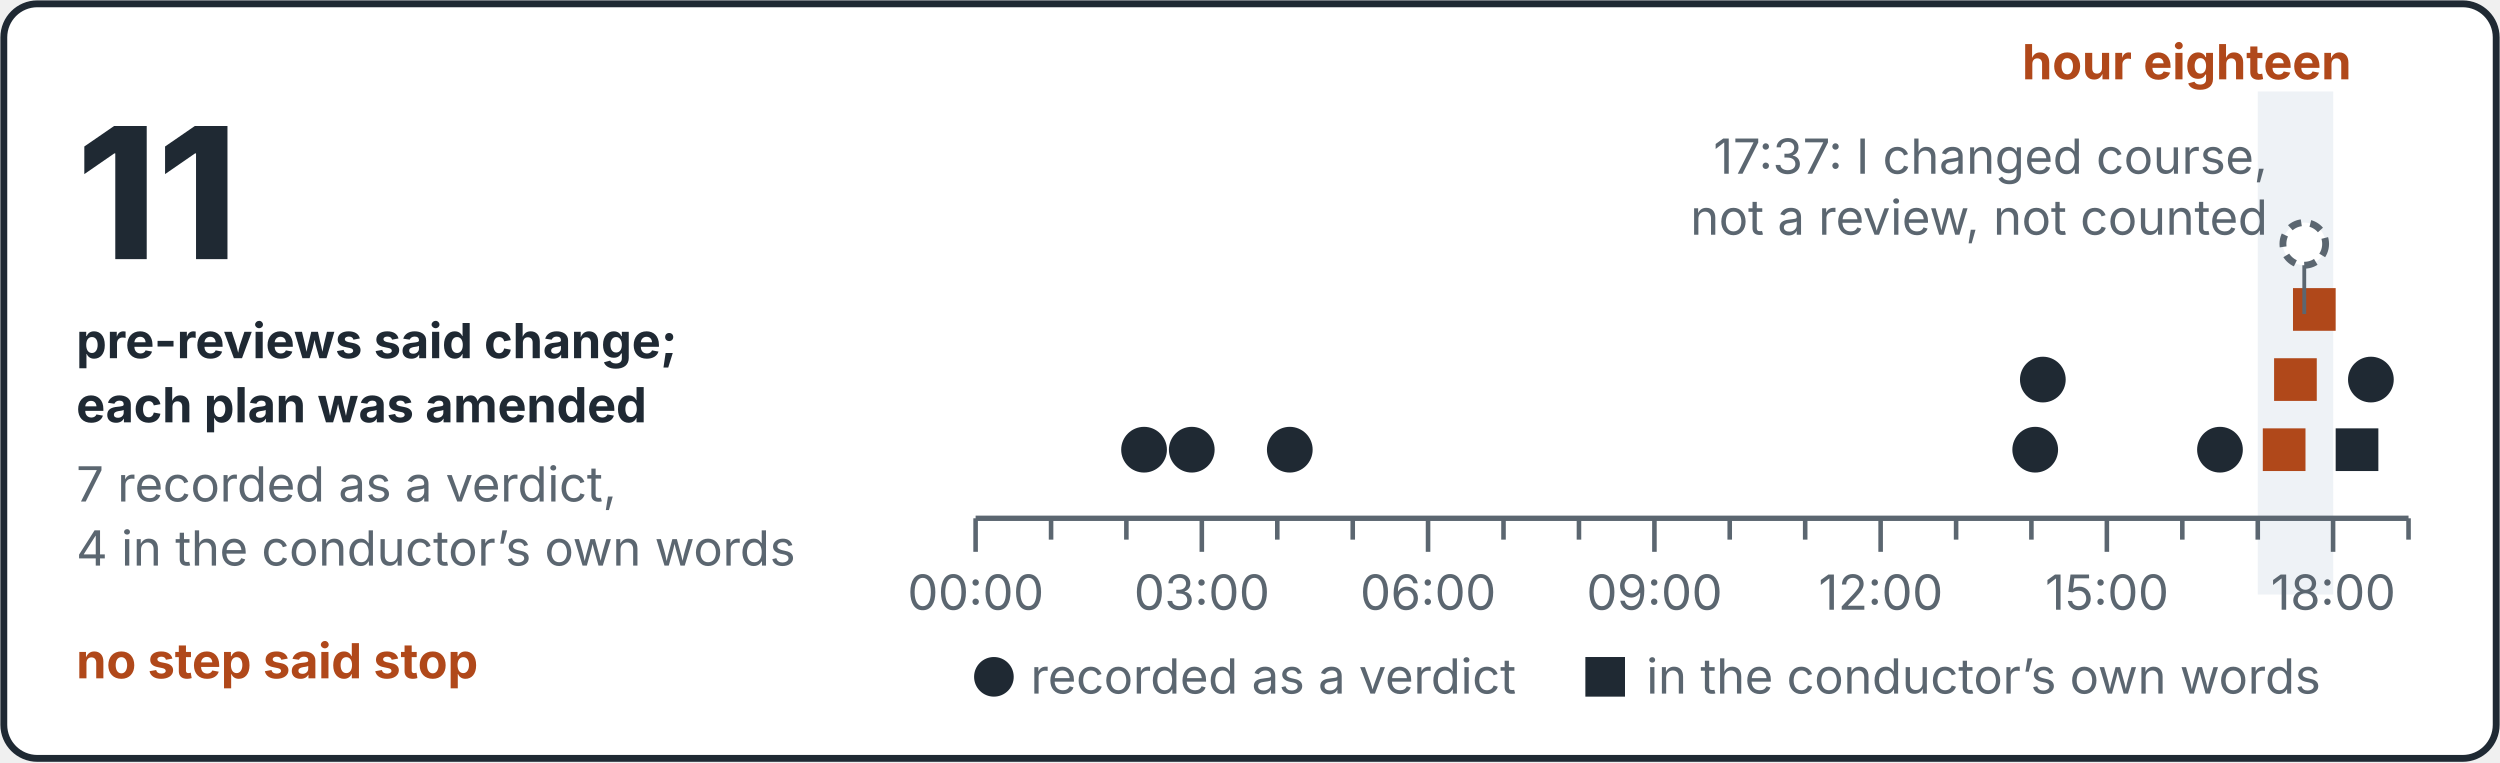
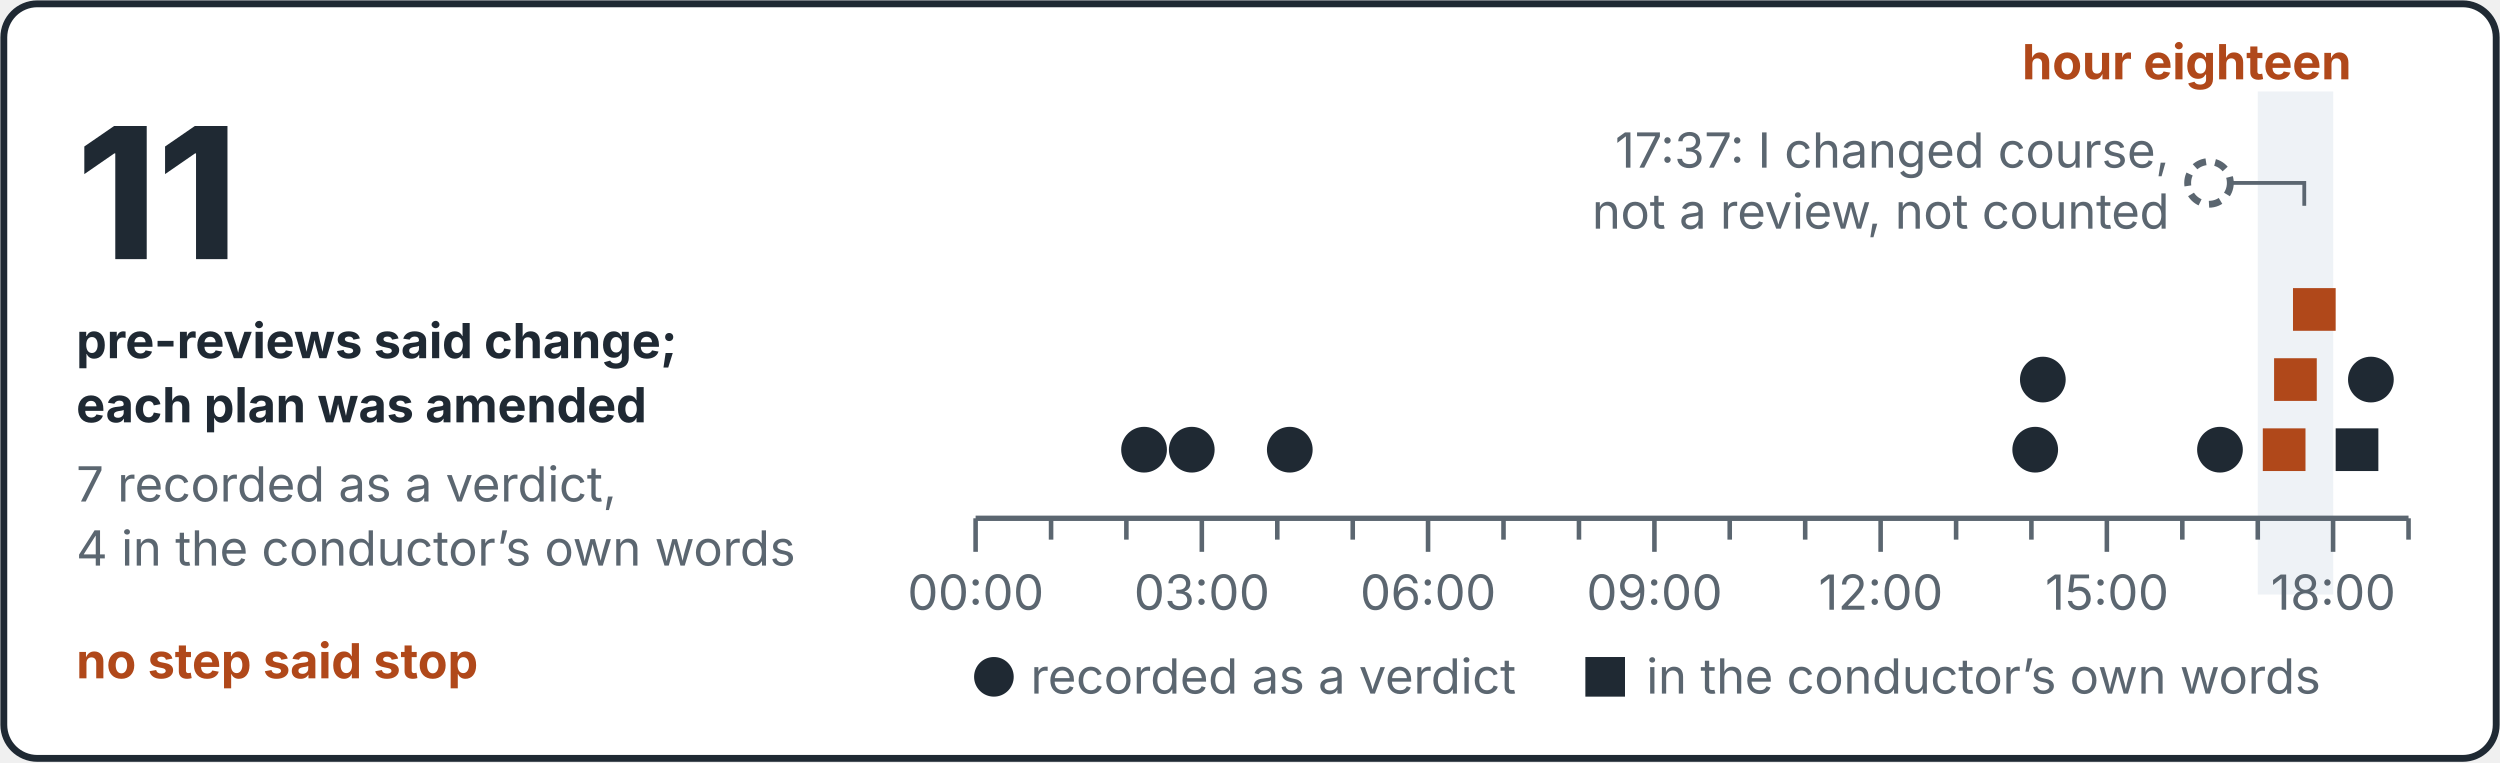
<svg xmlns="http://www.w3.org/2000/svg" width="164mm" height="50mm" viewBox="0 0 164 50" role="img" aria-label="A card: 11 pre-reviews said change across the day and each plan was amended, 7 recorded as a verdict and 4 in the conductor's own words; on the day's clock, hour eighteen's three marked; at 17:37 the editor's own change of course, shown apart and not counted; no step said stop.">
  <rect x=".25" y=".25" width="163.5" height="49.5" rx="2.2" fill="#fff" stroke="#1f2933" stroke-width=".45" />
  <text x="5.00" y="17.00" font-family="Inter, Helvetica, Arial, sans-serif" font-size="12" font-weight="800" fill="#1f2933" text-anchor="start">11</text>
  <text x="5.00" y="23.50" font-family="Inter, Helvetica, Arial, sans-serif" font-size="3.18" font-weight="700" fill="#1f2933" text-anchor="start">pre-reviews said change;</text>
  <text x="5.00" y="27.70" font-family="Inter, Helvetica, Arial, sans-serif" font-size="3.18" font-weight="700" fill="#1f2933" text-anchor="start">each plan was amended</text>
  <text x="5.00" y="32.90" font-family="Inter, Helvetica, Arial, sans-serif" font-size="3.18" font-weight="400" fill="#5b6670" text-anchor="start">7 recorded as a verdict,</text>
  <text x="5.00" y="37.10" font-family="Inter, Helvetica, Arial, sans-serif" font-size="3.18" font-weight="400" fill="#5b6670" text-anchor="start">4 in the conductor’s own words</text>
  <text x="5.00" y="44.50" font-family="Inter, Helvetica, Arial, sans-serif" font-size="3.18" font-weight="700" fill="#b0481a" text-anchor="start">no step said stop</text>
  <rect x="148.11" y="6" width="4.95" height="33" fill="#eef2f6" />
  <text x="154.25" y="5.20" font-family="Inter, Helvetica, Arial, sans-serif" font-size="3.18" font-weight="700" fill="#b0481a" text-anchor="end">hour eighteen</text>
  <line x1="64.0" y1="34" x2="158.0" y2="34" stroke="#5b6670" stroke-width=".35" />
  <line x1="64.00" y1="34" x2="64.00" y2="36.2" stroke="#5b6670" stroke-width=".3" />
  <text x="64.00" y="40.00" font-family="Inter, Helvetica, Arial, sans-serif" font-size="3.18" font-weight="400" fill="#5b6670" text-anchor="middle">00:00</text>
  <line x1="68.95" y1="34" x2="68.95" y2="35.4" stroke="#5b6670" stroke-width=".3" />
  <line x1="73.89" y1="34" x2="73.89" y2="35.4" stroke="#5b6670" stroke-width=".3" />
  <line x1="78.84" y1="34" x2="78.84" y2="36.2" stroke="#5b6670" stroke-width=".3" />
  <text x="78.84" y="40.00" font-family="Inter, Helvetica, Arial, sans-serif" font-size="3.18" font-weight="400" fill="#5b6670" text-anchor="middle">03:00</text>
  <line x1="83.79" y1="34" x2="83.79" y2="35.4" stroke="#5b6670" stroke-width=".3" />
  <line x1="88.74" y1="34" x2="88.74" y2="35.4" stroke="#5b6670" stroke-width=".3" />
  <line x1="93.68" y1="34" x2="93.68" y2="36.2" stroke="#5b6670" stroke-width=".3" />
  <text x="93.68" y="40.00" font-family="Inter, Helvetica, Arial, sans-serif" font-size="3.18" font-weight="400" fill="#5b6670" text-anchor="middle">06:00</text>
  <line x1="98.63" y1="34" x2="98.63" y2="35.4" stroke="#5b6670" stroke-width=".3" />
  <line x1="103.58" y1="34" x2="103.58" y2="35.4" stroke="#5b6670" stroke-width=".3" />
  <line x1="108.53" y1="34" x2="108.53" y2="36.2" stroke="#5b6670" stroke-width=".3" />
  <text x="108.53" y="40.00" font-family="Inter, Helvetica, Arial, sans-serif" font-size="3.18" font-weight="400" fill="#5b6670" text-anchor="middle">09:00</text>
  <line x1="113.47" y1="34" x2="113.47" y2="35.4" stroke="#5b6670" stroke-width=".3" />
  <line x1="118.42" y1="34" x2="118.42" y2="35.4" stroke="#5b6670" stroke-width=".3" />
  <line x1="123.37" y1="34" x2="123.37" y2="36.2" stroke="#5b6670" stroke-width=".3" />
  <text x="123.37" y="40.00" font-family="Inter, Helvetica, Arial, sans-serif" font-size="3.18" font-weight="400" fill="#5b6670" text-anchor="middle">12:00</text>
  <line x1="128.32" y1="34" x2="128.32" y2="35.4" stroke="#5b6670" stroke-width=".3" />
  <line x1="133.26" y1="34" x2="133.26" y2="35.4" stroke="#5b6670" stroke-width=".3" />
  <line x1="138.21" y1="34" x2="138.21" y2="36.2" stroke="#5b6670" stroke-width=".3" />
  <text x="138.21" y="40.00" font-family="Inter, Helvetica, Arial, sans-serif" font-size="3.18" font-weight="400" fill="#5b6670" text-anchor="middle">15:00</text>
  <line x1="143.16" y1="34" x2="143.16" y2="35.4" stroke="#5b6670" stroke-width=".3" />
  <line x1="148.11" y1="34" x2="148.11" y2="35.4" stroke="#5b6670" stroke-width=".3" />
  <line x1="153.05" y1="34" x2="153.05" y2="36.2" stroke="#5b6670" stroke-width=".3" />
  <text x="153.05" y="40.00" font-family="Inter, Helvetica, Arial, sans-serif" font-size="3.18" font-weight="400" fill="#5b6670" text-anchor="middle">18:00</text>
  <line x1="158.00" y1="34" x2="158.00" y2="35.4" stroke="#5b6670" stroke-width=".3" />
  <circle cx="75.05" cy="29.50" r="1.5" fill="#1f2933" />
  <circle cx="78.18" cy="29.50" r="1.5" fill="#1f2933" />
  <circle cx="84.61" cy="29.50" r="1.5" fill="#1f2933" />
  <circle cx="133.51" cy="29.50" r="1.5" fill="#1f2933" />
  <circle cx="134.01" cy="24.90" r="1.5" fill="#1f2933" />
  <circle cx="145.63" cy="29.50" r="1.5" fill="#1f2933" />
  <rect x="148.44" y="28.10" width="2.8" height="2.8" fill="#b0481a" />
  <rect x="149.18" y="23.50" width="2.8" height="2.8" fill="#b0481a" />
  <rect x="150.42" y="18.90" width="2.8" height="2.8" fill="#b0481a" />
  <rect x="153.22" y="28.10" width="2.8" height="2.8" fill="#1f2933" />
  <circle cx="155.53" cy="24.90" r="1.5" fill="#1f2933" />
  <circle cx="65.20" cy="44.4" r="1.3" fill="#1f2933" />
  <text x="67.60" y="45.50" font-family="Inter, Helvetica, Arial, sans-serif" font-size="3.18" font-weight="400" fill="#5b6670" text-anchor="start">recorded as a verdict</text>
  <rect x="104.00" y="43.1" width="2.6" height="2.6" fill="#1f2933" />
  <text x="108.00" y="45.50" font-family="Inter, Helvetica, Arial, sans-serif" font-size="3.18" font-weight="400" fill="#5b6670" text-anchor="start">in the conductor’s own words</text>
-   <circle cx="151.16" cy="16" r="1.4" fill="#fff" stroke="#5b6670" stroke-width=".45" stroke-dasharray=".8 .6" />
-   <line x1="151.16" y1="17.4" x2="151.16" y2="20.6" stroke="#5b6670" stroke-width=".25" />
-   <text x="148.76" y="11.40" font-family="Inter, Helvetica, Arial, sans-serif" font-size="3.18" font-weight="400" fill="#5b6670" text-anchor="end">17:37: I changed course,</text>
-   <text x="148.76" y="15.40" font-family="Inter, Helvetica, Arial, sans-serif" font-size="3.18" font-weight="400" fill="#5b6670" text-anchor="end">not a review, not counted</text>
+   <circle cx="144.91" cy="12.0" r="1.4" fill="#fff" stroke="#5b6670" stroke-width=".45" stroke-dasharray=".8 .6" />
+   <path d="M146.31 12.0 H151.16 V13.50" fill="none" stroke="#5b6670" stroke-width=".25" />
+   <text x="142.31" y="11.00" font-family="Inter, Helvetica, Arial, sans-serif" font-size="3.18" font-weight="400" fill="#5b6670" text-anchor="end">17:37: I changed course,</text>
+   <text x="142.31" y="15.00" font-family="Inter, Helvetica, Arial, sans-serif" font-size="3.18" font-weight="400" fill="#5b6670" text-anchor="end">not a review, not counted</text>
</svg>
